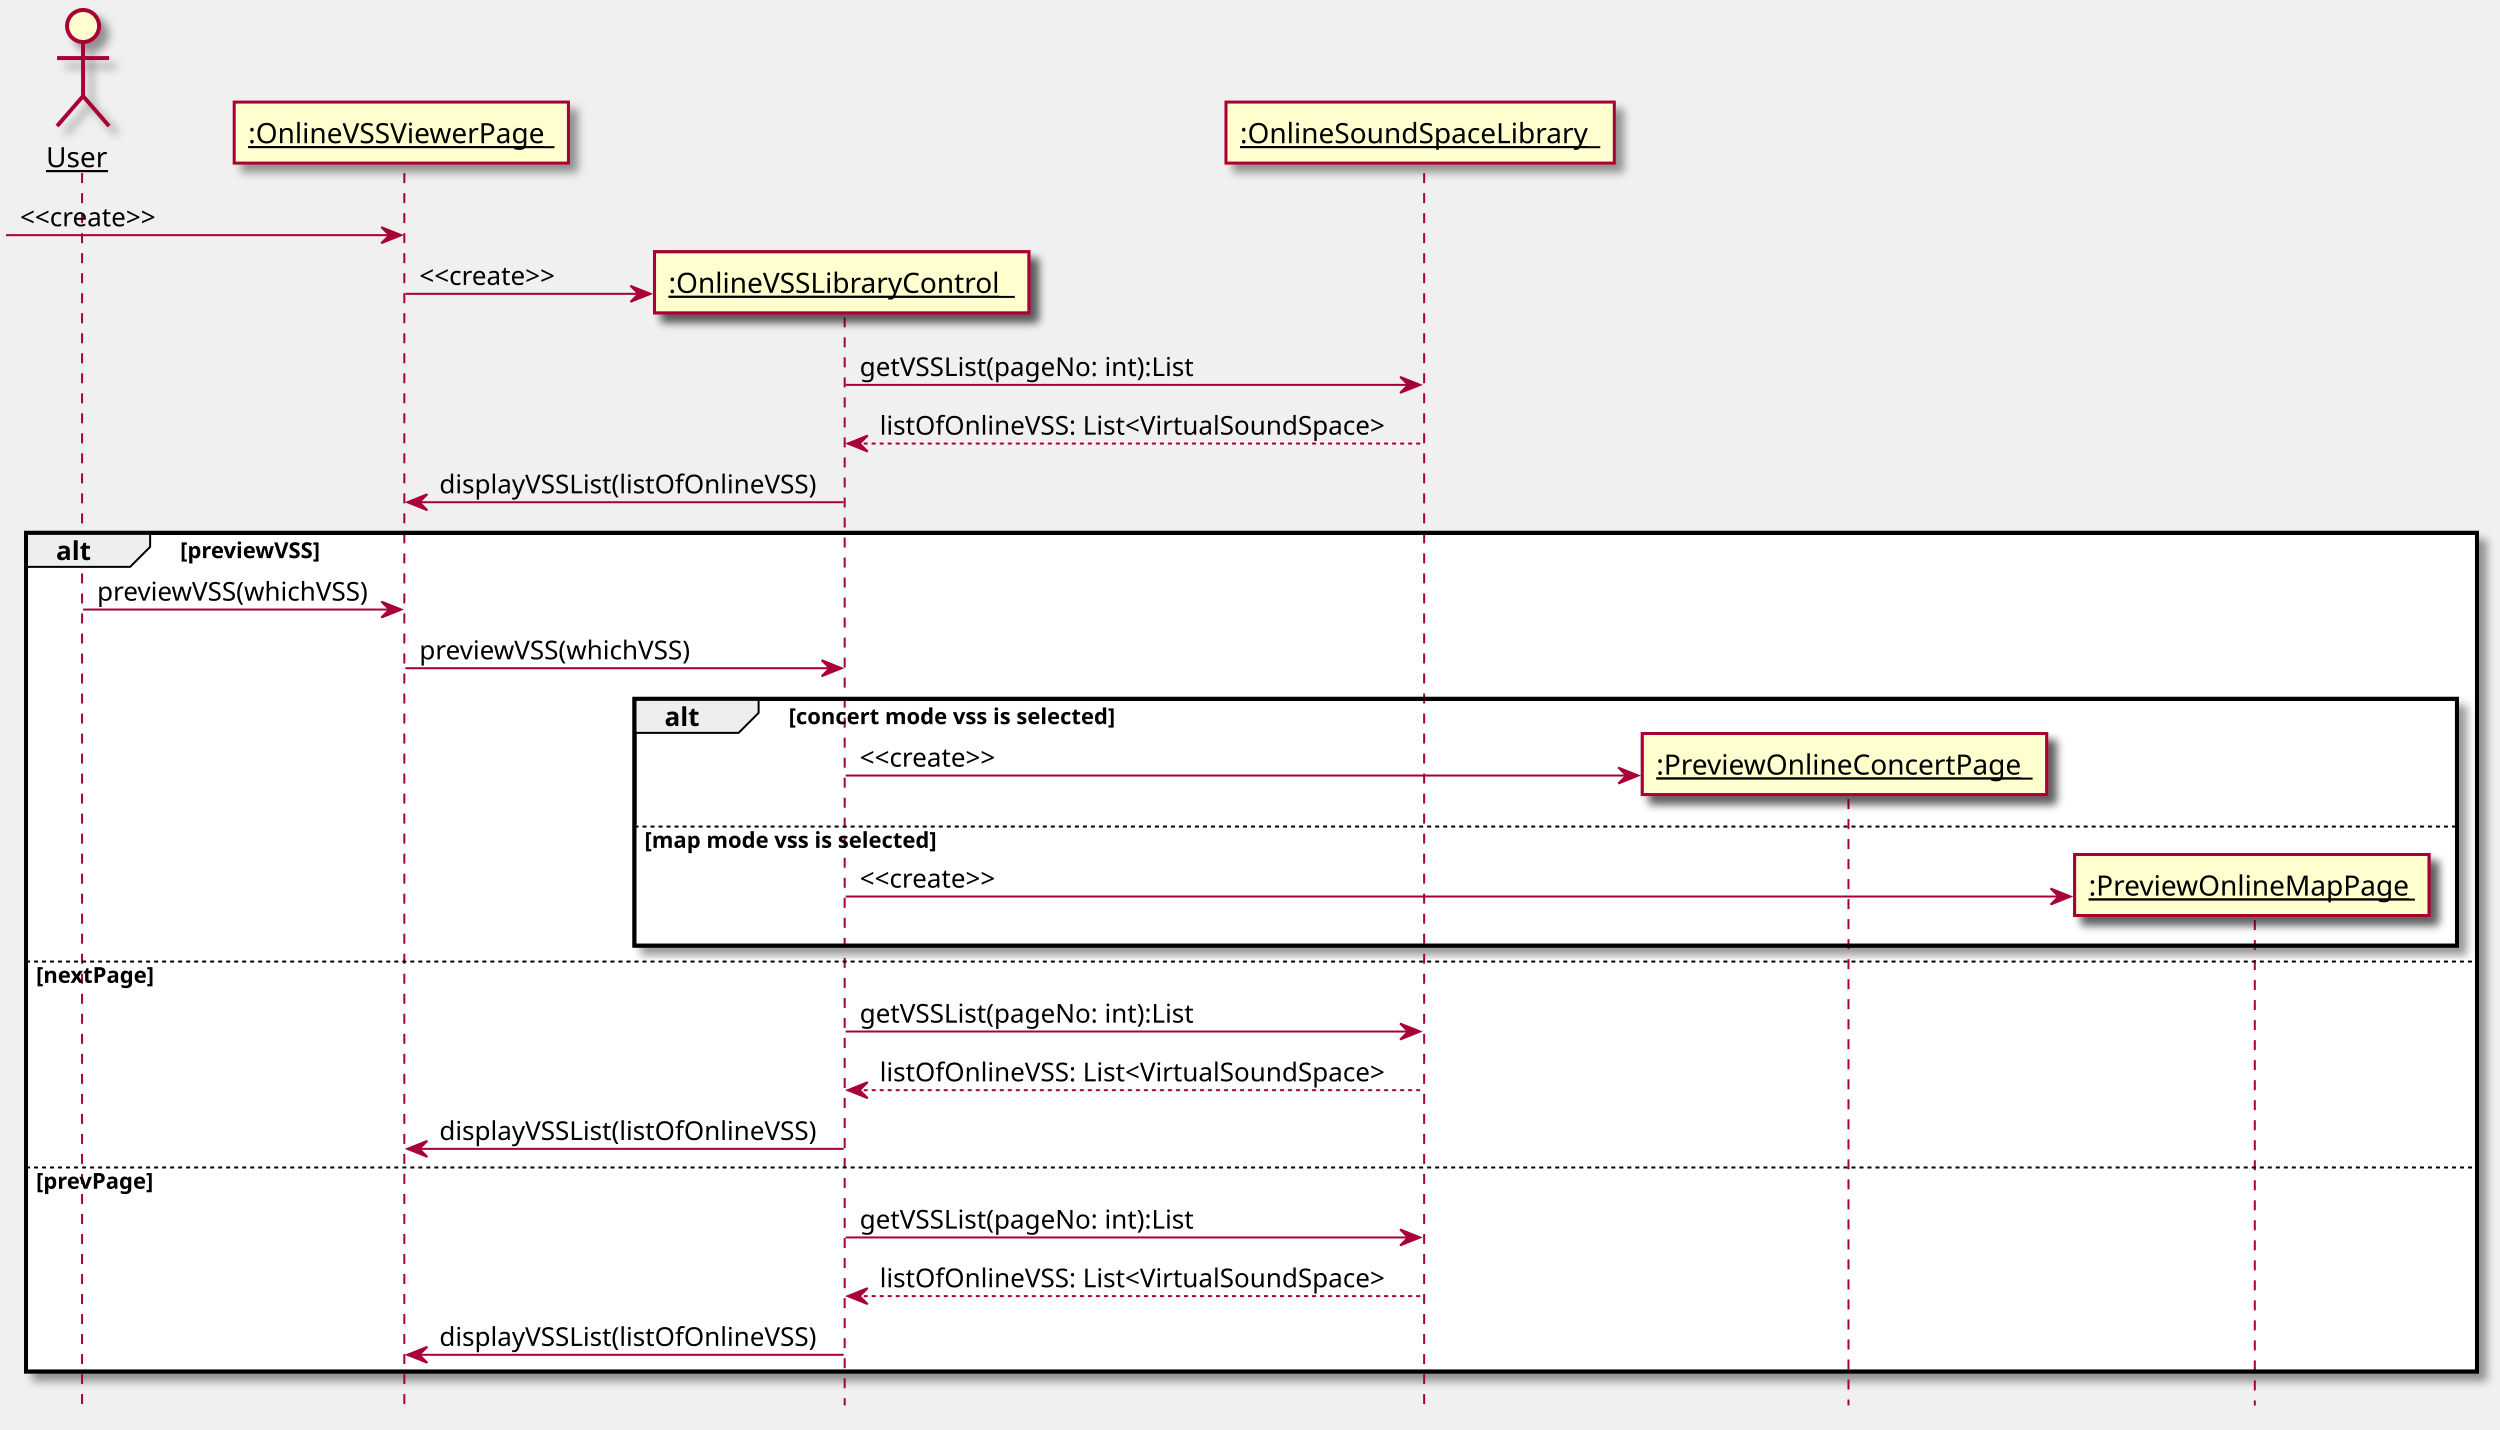
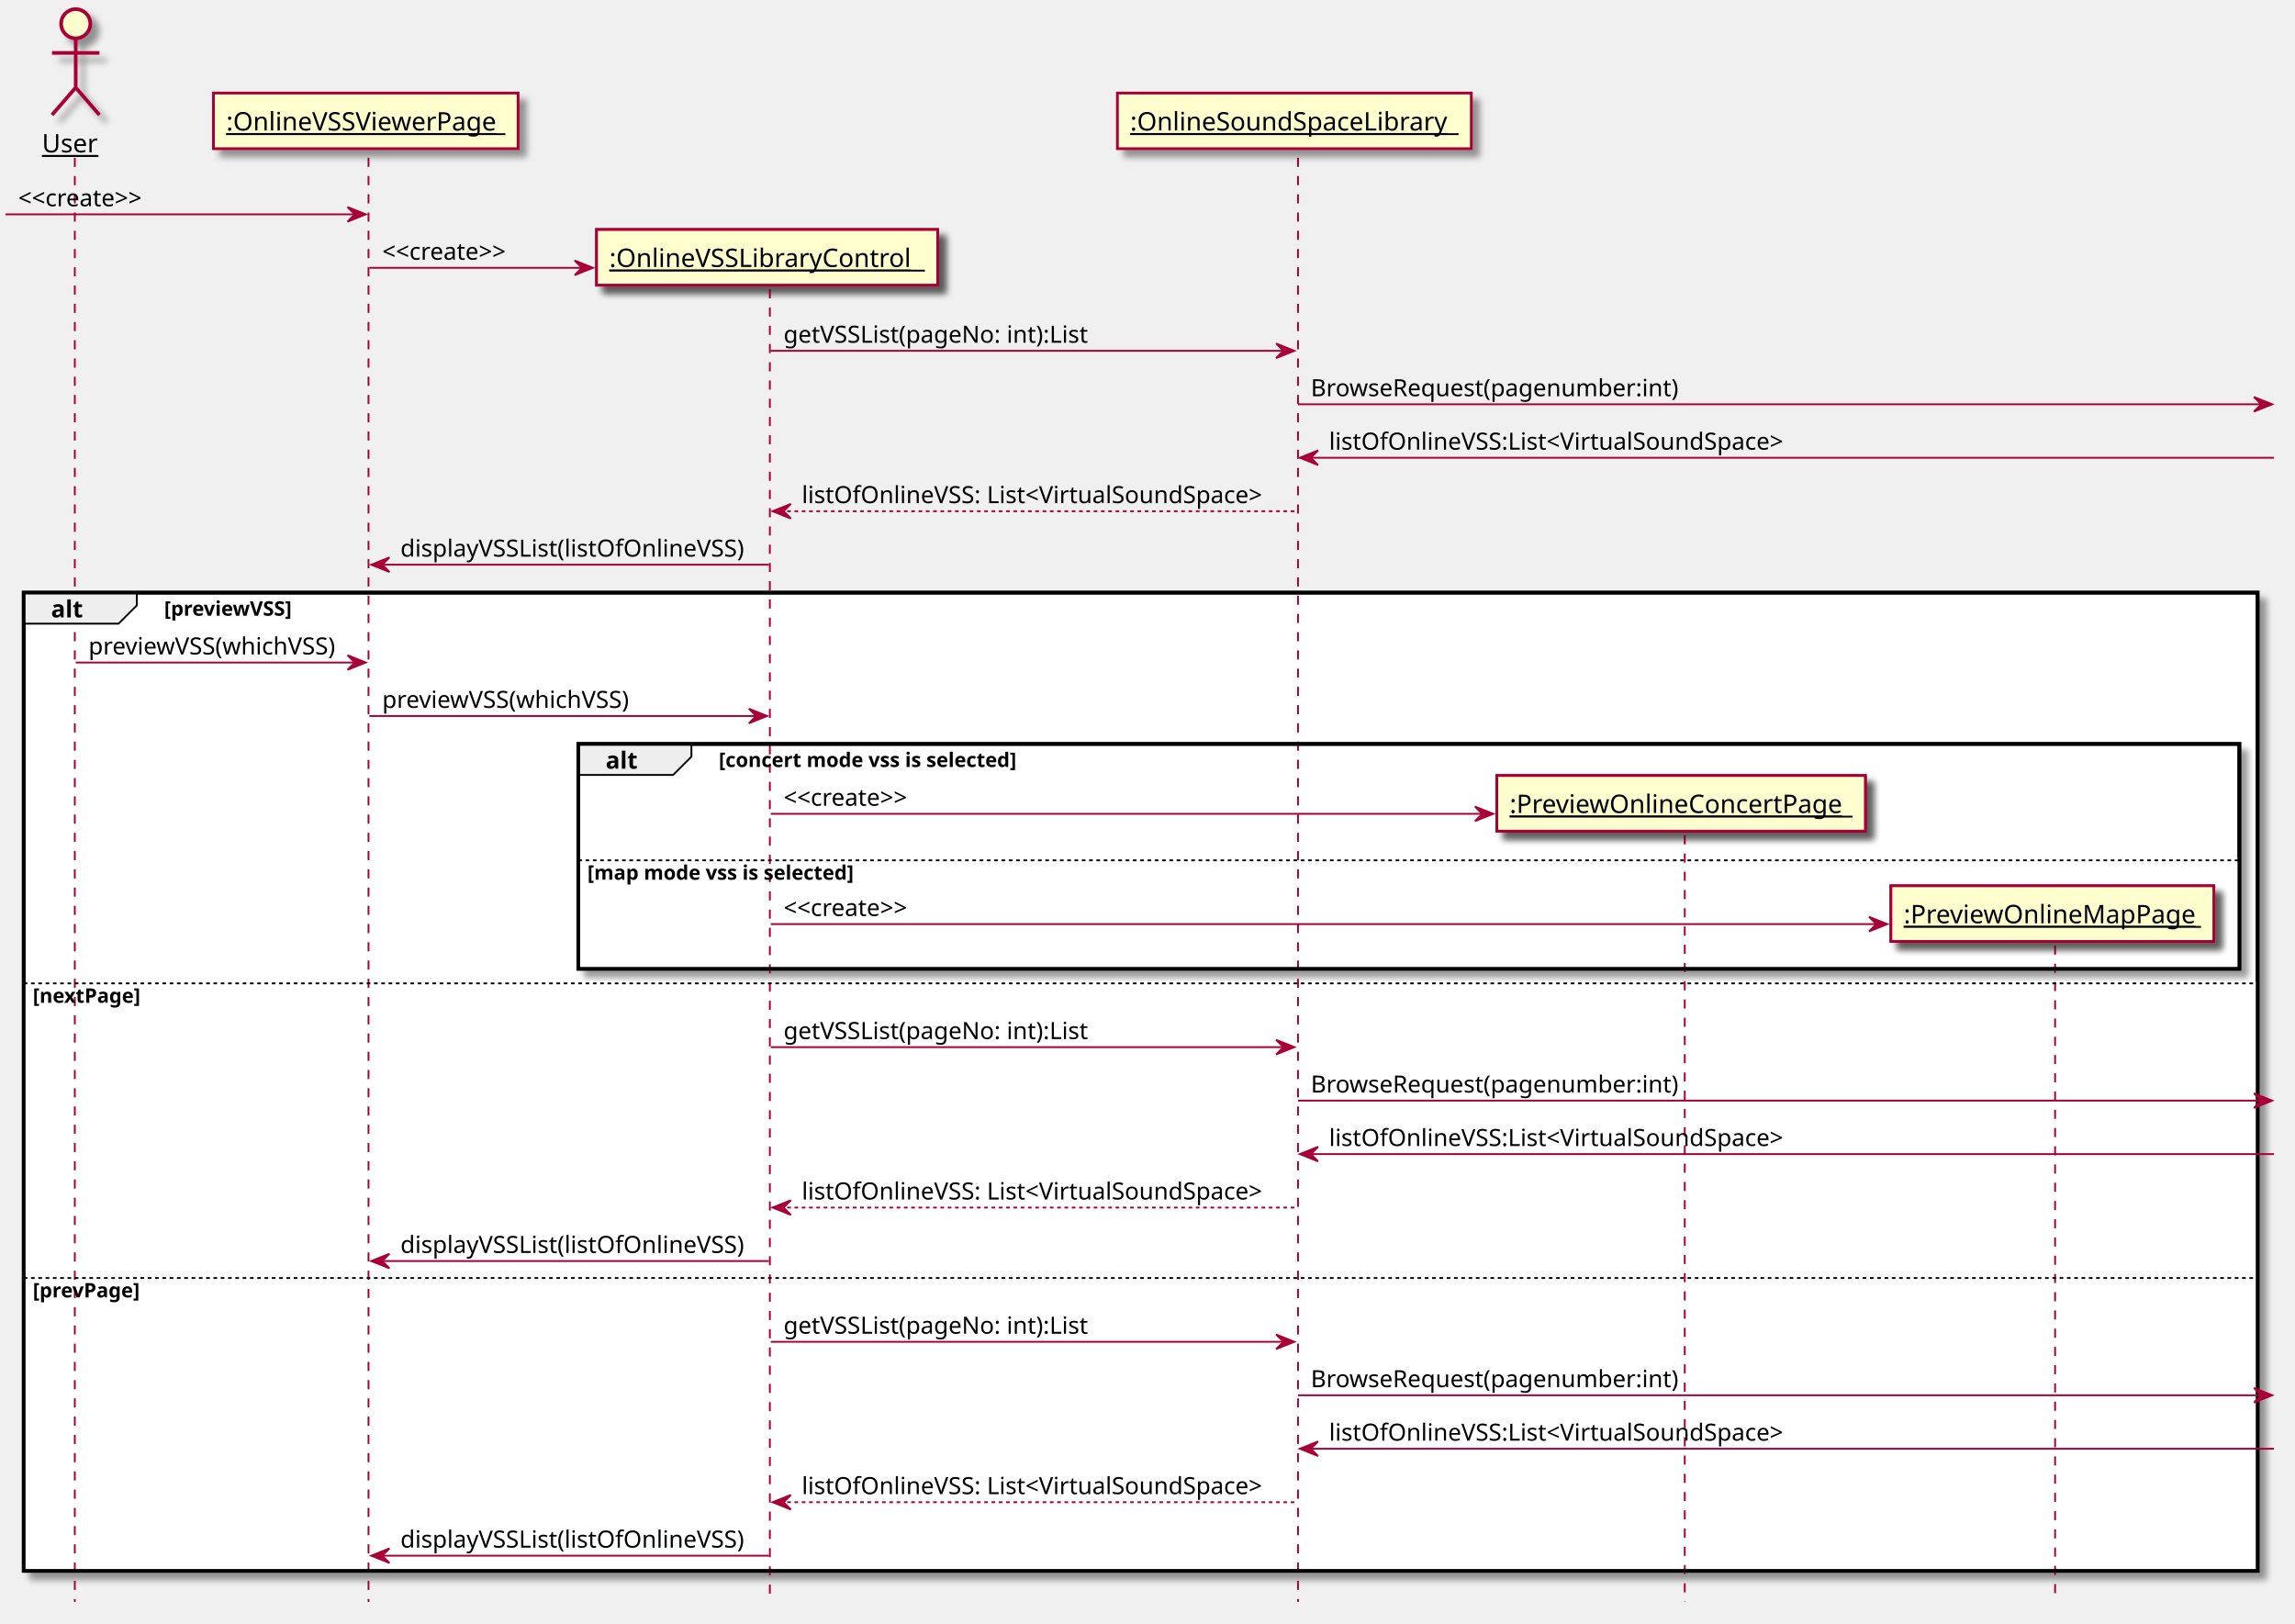
- <svg xmlns="http://www.w3.org/2000/svg" contentScriptType="application/ecmascript" contentStyleType="text/css" height="714px" preserveAspectRatio="none" style="width:1249px;height:714px;" version="1.1" viewBox="0 0 1249 714" width="1249px" zoomAndPan="magnify">
+ <svg xmlns="http://www.w3.org/2000/svg" contentScriptType="application/ecmascript" contentStyleType="text/css" height="890px" preserveAspectRatio="none" style="width:1258px;height:890px;" version="1.1" viewBox="0 0 1258 890" width="1258px" zoomAndPan="magnify">
  <defs>
-     <filter height="300%" id="fq0o5kazn00j7" width="300%" x="-1" y="-1">
+     <filter height="300%" id="fttl54r5t24wu" width="300%" x="-1" y="-1">
      <feGaussianBlur result="blurOut" stdDeviation="2.0" />
      <feColorMatrix in="blurOut" result="blurOut2" type="matrix" values="0 0 0 0 0 0 0 0 0 0 0 0 0 0 0 0 0 0 .4 0" />
      <feOffset dx="4.0" dy="4.0" in="blurOut2" result="blurOut3" />
      <feBlend in="SourceGraphic" in2="blurOut3" mode="normal" />
    </filter>
  </defs>
  <g>
-     <rect fill="#FEFECE" filter="url(#fq0o5kazn00j7)" height="30.488" style="stroke: #A80036; stroke-width: 1.5;" width="187" x="327" y="125.799" />
+     <rect fill="#FEFECE" filter="url(#fttl54r5t24wu)" height="30.488" style="stroke: #A80036; stroke-width: 1.5;" width="187" x="327" y="125.799" />
    <text fill="#000000" font-family="sans-serif" font-size="14" lengthAdjust="spacingAndGlyphs" text-decoration="underline" textLength="173" x="334" y="146.334">:OnlineVSSLibraryControl</text>
    <line style="stroke: #000000; stroke-width: 1.0;" x1="334" x2="507" y1="148.334" y2="148.334" />
-     <rect fill="#FFFFFF" filter="url(#fq0o5kazn00j7)" height="418.947" style="stroke: #000000; stroke-width: 2.0;" width="1224.5" x="13" y="266.219" />
-     <rect fill="#FFFFFF" filter="url(#fq0o5kazn00j7)" height="123.242" style="stroke: #000000; stroke-width: 2.0;" width="910.5" x="317" y="349.15" />
-     <rect fill="#FEFECE" filter="url(#fq0o5kazn00j7)" height="30.488" style="stroke: #A80036; stroke-width: 1.5;" width="202" x="820.5" y="366.461" />
-     <text fill="#000000" font-family="sans-serif" font-size="14" lengthAdjust="spacingAndGlyphs" text-decoration="underline" textLength="188" x="827.5" y="386.996">:PreviewOnlineConcertPage</text>
-     <line style="stroke: #000000; stroke-width: 1.0;" x1="827.5" x2="1015.5" y1="388.996" y2="388.996" />
-     <rect fill="#FFFFFF" height="60.443" style="stroke: none; stroke-width: 1.0;" width="910.5" x="317" y="411.949" />
-     <rect fill="#FEFECE" filter="url(#fq0o5kazn00j7)" height="30.488" style="stroke: #A80036; stroke-width: 1.5;" width="177" x="1036.5" y="426.904" />
-     <text fill="#000000" font-family="sans-serif" font-size="14" lengthAdjust="spacingAndGlyphs" text-decoration="underline" textLength="163" x="1043.5" y="447.44">:PreviewOnlineMapPage</text>
-     <line style="stroke: #000000; stroke-width: 1.0;" x1="1043.5" x2="1206.5" y1="449.44" y2="449.44" />
-     <rect fill="#FFFFFF" height="102.887" style="stroke: none; stroke-width: 1.0;" width="1224.5" x="13" y="479.393" />
-     <rect fill="#FFFFFF" height="102.887" style="stroke: none; stroke-width: 1.0;" width="1224.5" x="13" y="582.279" />
-     <line style="stroke: #A80036; stroke-width: 1.0; stroke-dasharray: 5.0,5.0;" x1="41" x2="41" y1="86.488" y2="702.166" />
-     <line style="stroke: #A80036; stroke-width: 1.0; stroke-dasharray: 5.0,5.0;" x1="202" x2="202" y1="86.488" y2="702.166" />
-     <line style="stroke: #A80036; stroke-width: 1.0; stroke-dasharray: 5.0,5.0;" x1="422" x2="422" y1="158.543" y2="702.166" />
-     <line style="stroke: #A80036; stroke-width: 1.0; stroke-dasharray: 5.0,5.0;" x1="711.5" x2="711.5" y1="86.488" y2="702.166" />
-     <line style="stroke: #A80036; stroke-width: 1.0; stroke-dasharray: 5.0,5.0;" x1="923.5" x2="923.5" y1="399.205" y2="702.166" />
-     <line style="stroke: #A80036; stroke-width: 1.0; stroke-dasharray: 5.0,5.0;" x1="1126.5" x2="1126.5" y1="459.648" y2="702.166" />
+     <rect fill="#FFFFFF" filter="url(#fttl54r5t24wu)" height="536.189" style="stroke: #000000; stroke-width: 2.0;" width="1224.5" x="13" y="324.84" />
+     <rect fill="#FFFFFF" filter="url(#fttl54r5t24wu)" height="123.242" style="stroke: #000000; stroke-width: 2.0;" width="910.5" x="317" y="407.772" />
+     <rect fill="#FEFECE" filter="url(#fttl54r5t24wu)" height="30.488" style="stroke: #A80036; stroke-width: 1.5;" width="202" x="820.5" y="425.082" />
+     <text fill="#000000" font-family="sans-serif" font-size="14" lengthAdjust="spacingAndGlyphs" text-decoration="underline" textLength="188" x="827.5" y="445.617">:PreviewOnlineConcertPage</text>
+     <line style="stroke: #000000; stroke-width: 1.0;" x1="827.5" x2="1015.5" y1="447.617" y2="447.617" />
+     <rect fill="#FFFFFF" height="60.443" style="stroke: none; stroke-width: 1.0;" width="910.5" x="317" y="470.57" />
+     <rect fill="#FEFECE" filter="url(#fttl54r5t24wu)" height="30.488" style="stroke: #A80036; stroke-width: 1.5;" width="177" x="1036.5" y="485.525" />
+     <text fill="#000000" font-family="sans-serif" font-size="14" lengthAdjust="spacingAndGlyphs" text-decoration="underline" textLength="163" x="1043.5" y="506.06">:PreviewOnlineMapPage</text>
+     <line style="stroke: #000000; stroke-width: 1.0;" x1="1043.5" x2="1206.5" y1="508.06" y2="508.06" />
+     <rect fill="#FFFFFF" height="161.508" style="stroke: none; stroke-width: 1.0;" width="1224.5" x="13" y="538.014" />
+     <rect fill="#FFFFFF" height="161.508" style="stroke: none; stroke-width: 1.0;" width="1224.5" x="13" y="699.521" />
+     <line style="stroke: #A80036; stroke-width: 1.0; stroke-dasharray: 5.0,5.0;" x1="41" x2="41" y1="86.488" y2="878.029" />
+     <line style="stroke: #A80036; stroke-width: 1.0; stroke-dasharray: 5.0,5.0;" x1="202" x2="202" y1="86.488" y2="878.029" />
+     <line style="stroke: #A80036; stroke-width: 1.0; stroke-dasharray: 5.0,5.0;" x1="422" x2="422" y1="158.543" y2="878.029" />
+     <line style="stroke: #A80036; stroke-width: 1.0; stroke-dasharray: 5.0,5.0;" x1="711.5" x2="711.5" y1="86.488" y2="878.029" />
+     <line style="stroke: #A80036; stroke-width: 1.0; stroke-dasharray: 5.0,5.0;" x1="923.5" x2="923.5" y1="457.826" y2="878.029" />
+     <line style="stroke: #A80036; stroke-width: 1.0; stroke-dasharray: 5.0,5.0;" x1="1126.5" x2="1126.5" y1="518.269" y2="878.029" />
    <text fill="#000000" font-family="sans-serif" font-size="14" lengthAdjust="spacingAndGlyphs" text-decoration="underline" textLength="31" x="23" y="83.535">User</text>
    <line style="stroke: #000000; stroke-width: 1.0;" x1="23" x2="54" y1="85.535" y2="85.535" />
-     <ellipse cx="41.5" cy="13" fill="#FEFECE" filter="url(#fq0o5kazn00j7)" rx="8" ry="8" style="stroke: #A80036; stroke-width: 2.0;" />
-     <path d="M41.5,21 L41.5,48 M28.5,29 L54.5,29 M41.5,48 L28.5,63 M41.5,48 L54.5,63 " fill="none" filter="url(#fq0o5kazn00j7)" style="stroke: #A80036; stroke-width: 2.0;" />
-     <rect fill="#FEFECE" filter="url(#fq0o5kazn00j7)" height="30.488" style="stroke: #A80036; stroke-width: 1.5;" width="167" x="117" y="51" />
+     <ellipse cx="41.5" cy="13" fill="#FEFECE" filter="url(#fttl54r5t24wu)" rx="8" ry="8" style="stroke: #A80036; stroke-width: 2.0;" />
+     <path d="M41.5,21 L41.5,48 M28.5,29 L54.5,29 M41.5,48 L28.5,63 M41.5,48 L54.5,63 " fill="none" filter="url(#fttl54r5t24wu)" style="stroke: #A80036; stroke-width: 2.0;" />
+     <rect fill="#FEFECE" filter="url(#fttl54r5t24wu)" height="30.488" style="stroke: #A80036; stroke-width: 1.5;" width="167" x="117" y="51" />
    <text fill="#000000" font-family="sans-serif" font-size="14" lengthAdjust="spacingAndGlyphs" text-decoration="underline" textLength="153" x="124" y="71.535">:OnlineVSSViewerPage</text>
    <line style="stroke: #000000; stroke-width: 1.0;" x1="124" x2="277" y1="73.535" y2="73.535" />
-     <rect fill="#FEFECE" filter="url(#fq0o5kazn00j7)" height="30.488" style="stroke: #A80036; stroke-width: 1.5;" width="194" x="612.5" y="51" />
+     <rect fill="#FEFECE" filter="url(#fttl54r5t24wu)" height="30.488" style="stroke: #A80036; stroke-width: 1.5;" width="194" x="612.5" y="51" />
    <text fill="#000000" font-family="sans-serif" font-size="14" lengthAdjust="spacingAndGlyphs" text-decoration="underline" textLength="180" x="619.5" y="71.535">:OnlineSoundSpaceLibrary</text>
    <line style="stroke: #000000; stroke-width: 1.0;" x1="619.5" x2="799.5" y1="73.535" y2="73.535" />
    <polygon fill="#A80036" points="190.5,113.488,200.5,117.488,190.5,121.488,194.5,117.488" style="stroke: #A80036; stroke-width: 1.0;" />
    <line style="stroke: #A80036; stroke-width: 1.0;" x1="3" x2="196.5" y1="117.488" y2="117.488" />
    <text fill="#000000" font-family="sans-serif" font-size="13" lengthAdjust="spacingAndGlyphs" textLength="78" x="10" y="113.057">&lt;&lt;create&gt;&gt;</text>
    <polygon fill="#A80036" points="315,142.799,325,146.799,315,150.799,319,146.799" style="stroke: #A80036; stroke-width: 1.0;" />
    <line style="stroke: #A80036; stroke-width: 1.0;" x1="202.5" x2="321" y1="146.799" y2="146.799" />
    <text fill="#000000" font-family="sans-serif" font-size="13" lengthAdjust="spacingAndGlyphs" textLength="78" x="209.5" y="142.367">&lt;&lt;create&gt;&gt;</text>
-     <rect fill="#FEFECE" filter="url(#fq0o5kazn00j7)" height="30.488" style="stroke: #A80036; stroke-width: 1.5;" width="187" x="327" y="125.799" />
+     <rect fill="#FEFECE" filter="url(#fttl54r5t24wu)" height="30.488" style="stroke: #A80036; stroke-width: 1.5;" width="187" x="327" y="125.799" />
    <text fill="#000000" font-family="sans-serif" font-size="14" lengthAdjust="spacingAndGlyphs" text-decoration="underline" textLength="173" x="334" y="146.334">:OnlineVSSLibraryControl</text>
    <line style="stroke: #000000; stroke-width: 1.0;" x1="334" x2="507" y1="148.334" y2="148.334" />
    <polygon fill="#A80036" points="699.5,188.287,709.5,192.287,699.5,196.287,703.5,192.287" style="stroke: #A80036; stroke-width: 1.0;" />
    <line style="stroke: #A80036; stroke-width: 1.0;" x1="422.5" x2="705.5" y1="192.287" y2="192.287" />
    <text fill="#000000" font-family="sans-serif" font-size="13" lengthAdjust="spacingAndGlyphs" textLength="173" x="429.5" y="187.856">getVSSList(pageNo: int):List</text>
-     <polygon fill="#A80036" points="433.5,217.598,423.5,221.598,433.5,225.598,429.5,221.598" style="stroke: #A80036; stroke-width: 1.0;" />
-     <line style="stroke: #A80036; stroke-width: 1.0; stroke-dasharray: 2.0,2.0;" x1="427.5" x2="710.5" y1="221.598" y2="221.598" />
-     <text fill="#000000" font-family="sans-serif" font-size="13" lengthAdjust="spacingAndGlyphs" textLength="265" x="439.5" y="217.166">listOfOnlineVSS: List&lt;VirtualSoundSpace&gt;</text>
-     <polygon fill="#A80036" points="213.5,246.908,203.5,250.908,213.5,254.908,209.5,250.908" style="stroke: #A80036; stroke-width: 1.0;" />
-     <line style="stroke: #A80036; stroke-width: 1.0;" x1="207.5" x2="421.5" y1="250.908" y2="250.908" />
-     <text fill="#000000" font-family="sans-serif" font-size="13" lengthAdjust="spacingAndGlyphs" textLength="196" x="219.5" y="246.477">displayVSSList(listOfOnlineVSS)</text>
-     <path d="M13,266.219 L75,266.219 L75,273.219 L65,283.219 L13,283.219 L13,266.219 " fill="#EEEEEE" style="stroke: #000000; stroke-width: 1.0;" />
-     <rect fill="none" height="418.947" style="stroke: #000000; stroke-width: 2.0;" width="1224.5" x="13" y="266.219" />
-     <text fill="#000000" font-family="sans-serif" font-size="13" font-weight="bold" lengthAdjust="spacingAndGlyphs" textLength="17" x="28" y="279.787">alt</text>
-     <text fill="#000000" font-family="sans-serif" font-size="11" font-weight="bold" lengthAdjust="spacingAndGlyphs" textLength="72" x="90" y="278.853">[previewVSS]</text>
-     <polygon fill="#A80036" points="190.5,300.529,200.5,304.529,190.5,308.529,194.5,304.529" style="stroke: #A80036; stroke-width: 1.0;" />
-     <line style="stroke: #A80036; stroke-width: 1.0;" x1="41.5" x2="196.5" y1="304.529" y2="304.529" />
-     <text fill="#000000" font-family="sans-serif" font-size="13" lengthAdjust="spacingAndGlyphs" textLength="137" x="48.5" y="300.098">previewVSS(whichVSS)</text>
-     <polygon fill="#A80036" points="410.5,329.84,420.5,333.84,410.5,337.84,414.5,333.84" style="stroke: #A80036; stroke-width: 1.0;" />
-     <line style="stroke: #A80036; stroke-width: 1.0;" x1="202.5" x2="416.5" y1="333.84" y2="333.84" />
-     <text fill="#000000" font-family="sans-serif" font-size="13" lengthAdjust="spacingAndGlyphs" textLength="137" x="209.5" y="329.408">previewVSS(whichVSS)</text>
-     <path d="M317,349.15 L379,349.15 L379,356.15 L369,366.15 L317,366.15 L317,349.15 " fill="#EEEEEE" style="stroke: #000000; stroke-width: 1.0;" />
-     <rect fill="none" height="123.242" style="stroke: #000000; stroke-width: 2.0;" width="910.5" x="317" y="349.15" />
-     <text fill="#000000" font-family="sans-serif" font-size="13" font-weight="bold" lengthAdjust="spacingAndGlyphs" textLength="17" x="332" y="362.719">alt</text>
-     <text fill="#000000" font-family="sans-serif" font-size="11" font-weight="bold" lengthAdjust="spacingAndGlyphs" textLength="170" x="394" y="361.785">[concert mode vss is selected]</text>
-     <polygon fill="#A80036" points="808.5,383.461,818.5,387.461,808.5,391.461,812.5,387.461" style="stroke: #A80036; stroke-width: 1.0;" />
-     <line style="stroke: #A80036; stroke-width: 1.0;" x1="422.5" x2="814.5" y1="387.461" y2="387.461" />
-     <text fill="#000000" font-family="sans-serif" font-size="13" lengthAdjust="spacingAndGlyphs" textLength="78" x="429.5" y="383.029">&lt;&lt;create&gt;&gt;</text>
-     <rect fill="#FEFECE" filter="url(#fq0o5kazn00j7)" height="30.488" style="stroke: #A80036; stroke-width: 1.5;" width="202" x="820.5" y="366.461" />
-     <text fill="#000000" font-family="sans-serif" font-size="14" lengthAdjust="spacingAndGlyphs" text-decoration="underline" textLength="188" x="827.5" y="386.996">:PreviewOnlineConcertPage</text>
-     <line style="stroke: #000000; stroke-width: 1.0;" x1="827.5" x2="1015.5" y1="388.996" y2="388.996" />
-     <line style="stroke: #000000; stroke-width: 1.0; stroke-dasharray: 2.0,2.0;" x1="317" x2="1227.5" y1="412.949" y2="412.949" />
-     <text fill="#000000" font-family="sans-serif" font-size="11" font-weight="bold" lengthAdjust="spacingAndGlyphs" textLength="153" x="322" y="423.584">[map mode vss is selected]</text>
-     <polygon fill="#A80036" points="1024.5,443.904,1034.5,447.904,1024.5,451.904,1028.5,447.904" style="stroke: #A80036; stroke-width: 1.0;" />
-     <line style="stroke: #A80036; stroke-width: 1.0;" x1="422.5" x2="1030.5" y1="447.904" y2="447.904" />
-     <text fill="#000000" font-family="sans-serif" font-size="13" lengthAdjust="spacingAndGlyphs" textLength="78" x="429.5" y="443.473">&lt;&lt;create&gt;&gt;</text>
-     <rect fill="#FEFECE" filter="url(#fq0o5kazn00j7)" height="30.488" style="stroke: #A80036; stroke-width: 1.5;" width="177" x="1036.5" y="426.904" />
-     <text fill="#000000" font-family="sans-serif" font-size="14" lengthAdjust="spacingAndGlyphs" text-decoration="underline" textLength="163" x="1043.5" y="447.44">:PreviewOnlineMapPage</text>
-     <line style="stroke: #000000; stroke-width: 1.0;" x1="1043.5" x2="1206.5" y1="449.44" y2="449.44" />
-     <line style="stroke: #000000; stroke-width: 1.0; stroke-dasharray: 2.0,2.0;" x1="13" x2="1237.5" y1="480.393" y2="480.393" />
-     <text fill="#000000" font-family="sans-serif" font-size="11" font-weight="bold" lengthAdjust="spacingAndGlyphs" textLength="57" x="18" y="491.027">[nextPage]</text>
-     <polygon fill="#A80036" points="699.5,511.348,709.5,515.348,699.5,519.348,703.5,515.348" style="stroke: #A80036; stroke-width: 1.0;" />
-     <line style="stroke: #A80036; stroke-width: 1.0;" x1="422.5" x2="705.5" y1="515.348" y2="515.348" />
-     <text fill="#000000" font-family="sans-serif" font-size="13" lengthAdjust="spacingAndGlyphs" textLength="173" x="429.5" y="510.916">getVSSList(pageNo: int):List</text>
-     <polygon fill="#A80036" points="433.5,540.658,423.5,544.658,433.5,548.658,429.5,544.658" style="stroke: #A80036; stroke-width: 1.0;" />
-     <line style="stroke: #A80036; stroke-width: 1.0; stroke-dasharray: 2.0,2.0;" x1="427.5" x2="710.5" y1="544.658" y2="544.658" />
-     <text fill="#000000" font-family="sans-serif" font-size="13" lengthAdjust="spacingAndGlyphs" textLength="265" x="439.5" y="540.227">listOfOnlineVSS: List&lt;VirtualSoundSpace&gt;</text>
-     <polygon fill="#A80036" points="213.5,569.969,203.5,573.969,213.5,577.969,209.5,573.969" style="stroke: #A80036; stroke-width: 1.0;" />
-     <line style="stroke: #A80036; stroke-width: 1.0;" x1="207.5" x2="421.5" y1="573.969" y2="573.969" />
-     <text fill="#000000" font-family="sans-serif" font-size="13" lengthAdjust="spacingAndGlyphs" textLength="196" x="219.5" y="569.537">displayVSSList(listOfOnlineVSS)</text>
-     <line style="stroke: #000000; stroke-width: 1.0; stroke-dasharray: 2.0,2.0;" x1="13" x2="1237.5" y1="583.279" y2="583.279" />
-     <text fill="#000000" font-family="sans-serif" font-size="11" font-weight="bold" lengthAdjust="spacingAndGlyphs" textLength="59" x="18" y="593.914">[prevPage]</text>
-     <polygon fill="#A80036" points="699.5,614.234,709.5,618.234,699.5,622.234,703.5,618.234" style="stroke: #A80036; stroke-width: 1.0;" />
-     <line style="stroke: #A80036; stroke-width: 1.0;" x1="422.5" x2="705.5" y1="618.234" y2="618.234" />
-     <text fill="#000000" font-family="sans-serif" font-size="13" lengthAdjust="spacingAndGlyphs" textLength="173" x="429.5" y="613.803">getVSSList(pageNo: int):List</text>
-     <polygon fill="#A80036" points="433.5,643.545,423.5,647.545,433.5,651.545,429.5,647.545" style="stroke: #A80036; stroke-width: 1.0;" />
-     <line style="stroke: #A80036; stroke-width: 1.0; stroke-dasharray: 2.0,2.0;" x1="427.5" x2="710.5" y1="647.545" y2="647.545" />
-     <text fill="#000000" font-family="sans-serif" font-size="13" lengthAdjust="spacingAndGlyphs" textLength="265" x="439.5" y="643.113">listOfOnlineVSS: List&lt;VirtualSoundSpace&gt;</text>
-     <polygon fill="#A80036" points="213.5,672.856,203.5,676.856,213.5,680.856,209.5,676.856" style="stroke: #A80036; stroke-width: 1.0;" />
-     <line style="stroke: #A80036; stroke-width: 1.0;" x1="207.5" x2="421.5" y1="676.856" y2="676.856" />
-     <text fill="#000000" font-family="sans-serif" font-size="13" lengthAdjust="spacingAndGlyphs" textLength="196" x="219.5" y="672.424">displayVSSList(listOfOnlineVSS)</text>
+     <polygon fill="#A80036" points="1235.5,217.598,1245.5,221.598,1235.5,225.598,1239.5,221.598" style="stroke: #A80036; stroke-width: 1.0;" />
+     <line style="stroke: #A80036; stroke-width: 1.0;" x1="711.5" x2="1241.5" y1="221.598" y2="221.598" />
+     <text fill="#000000" font-family="sans-serif" font-size="13" lengthAdjust="spacingAndGlyphs" textLength="201" x="718.5" y="217.166">BrowseRequest(pagenumber:int)</text>
+     <polygon fill="#A80036" points="722.5,246.908,712.5,250.908,722.5,254.908,718.5,250.908" style="stroke: #A80036; stroke-width: 1.0;" />
+     <line style="stroke: #A80036; stroke-width: 1.0;" x1="716.5" x2="1246.5" y1="250.908" y2="250.908" />
+     <text fill="#000000" font-family="sans-serif" font-size="13" lengthAdjust="spacingAndGlyphs" textLength="261" x="728.5" y="246.477">listOfOnlineVSS:List&lt;VirtualSoundSpace&gt;</text>
+     <polygon fill="#A80036" points="433.5,276.219,423.5,280.219,433.5,284.219,429.5,280.219" style="stroke: #A80036; stroke-width: 1.0;" />
+     <line style="stroke: #A80036; stroke-width: 1.0; stroke-dasharray: 2.0,2.0;" x1="427.5" x2="710.5" y1="280.219" y2="280.219" />
+     <text fill="#000000" font-family="sans-serif" font-size="13" lengthAdjust="spacingAndGlyphs" textLength="265" x="439.5" y="275.787">listOfOnlineVSS: List&lt;VirtualSoundSpace&gt;</text>
+     <polygon fill="#A80036" points="213.5,305.529,203.5,309.529,213.5,313.529,209.5,309.529" style="stroke: #A80036; stroke-width: 1.0;" />
+     <line style="stroke: #A80036; stroke-width: 1.0;" x1="207.5" x2="421.5" y1="309.529" y2="309.529" />
+     <text fill="#000000" font-family="sans-serif" font-size="13" lengthAdjust="spacingAndGlyphs" textLength="196" x="219.5" y="305.098">displayVSSList(listOfOnlineVSS)</text>
+     <path d="M13,324.84 L75,324.84 L75,331.84 L65,341.84 L13,341.84 L13,324.84 " fill="#EEEEEE" style="stroke: #000000; stroke-width: 1.0;" />
+     <rect fill="none" height="536.189" style="stroke: #000000; stroke-width: 2.0;" width="1224.5" x="13" y="324.84" />
+     <text fill="#000000" font-family="sans-serif" font-size="13" font-weight="bold" lengthAdjust="spacingAndGlyphs" textLength="17" x="28" y="338.408">alt</text>
+     <text fill="#000000" font-family="sans-serif" font-size="11" font-weight="bold" lengthAdjust="spacingAndGlyphs" textLength="72" x="90" y="337.475">[previewVSS]</text>
+     <polygon fill="#A80036" points="190.5,359.15,200.5,363.15,190.5,367.15,194.5,363.15" style="stroke: #A80036; stroke-width: 1.0;" />
+     <line style="stroke: #A80036; stroke-width: 1.0;" x1="41.5" x2="196.5" y1="363.15" y2="363.15" />
+     <text fill="#000000" font-family="sans-serif" font-size="13" lengthAdjust="spacingAndGlyphs" textLength="137" x="48.5" y="358.719">previewVSS(whichVSS)</text>
+     <polygon fill="#A80036" points="410.5,388.461,420.5,392.461,410.5,396.461,414.5,392.461" style="stroke: #A80036; stroke-width: 1.0;" />
+     <line style="stroke: #A80036; stroke-width: 1.0;" x1="202.5" x2="416.5" y1="392.461" y2="392.461" />
+     <text fill="#000000" font-family="sans-serif" font-size="13" lengthAdjust="spacingAndGlyphs" textLength="137" x="209.5" y="388.029">previewVSS(whichVSS)</text>
+     <path d="M317,407.772 L379,407.772 L379,414.772 L369,424.772 L317,424.772 L317,407.772 " fill="#EEEEEE" style="stroke: #000000; stroke-width: 1.0;" />
+     <rect fill="none" height="123.242" style="stroke: #000000; stroke-width: 2.0;" width="910.5" x="317" y="407.772" />
+     <text fill="#000000" font-family="sans-serif" font-size="13" font-weight="bold" lengthAdjust="spacingAndGlyphs" textLength="17" x="332" y="421.34">alt</text>
+     <text fill="#000000" font-family="sans-serif" font-size="11" font-weight="bold" lengthAdjust="spacingAndGlyphs" textLength="170" x="394" y="420.406">[concert mode vss is selected]</text>
+     <polygon fill="#A80036" points="808.5,442.082,818.5,446.082,808.5,450.082,812.5,446.082" style="stroke: #A80036; stroke-width: 1.0;" />
+     <line style="stroke: #A80036; stroke-width: 1.0;" x1="422.5" x2="814.5" y1="446.082" y2="446.082" />
+     <text fill="#000000" font-family="sans-serif" font-size="13" lengthAdjust="spacingAndGlyphs" textLength="78" x="429.5" y="441.65">&lt;&lt;create&gt;&gt;</text>
+     <rect fill="#FEFECE" filter="url(#fttl54r5t24wu)" height="30.488" style="stroke: #A80036; stroke-width: 1.5;" width="202" x="820.5" y="425.082" />
+     <text fill="#000000" font-family="sans-serif" font-size="14" lengthAdjust="spacingAndGlyphs" text-decoration="underline" textLength="188" x="827.5" y="445.617">:PreviewOnlineConcertPage</text>
+     <line style="stroke: #000000; stroke-width: 1.0;" x1="827.5" x2="1015.5" y1="447.617" y2="447.617" />
+     <line style="stroke: #000000; stroke-width: 1.0; stroke-dasharray: 2.0,2.0;" x1="317" x2="1227.5" y1="471.57" y2="471.57" />
+     <text fill="#000000" font-family="sans-serif" font-size="11" font-weight="bold" lengthAdjust="spacingAndGlyphs" textLength="153" x="322" y="482.205">[map mode vss is selected]</text>
+     <polygon fill="#A80036" points="1024.5,502.525,1034.5,506.525,1024.5,510.525,1028.5,506.525" style="stroke: #A80036; stroke-width: 1.0;" />
+     <line style="stroke: #A80036; stroke-width: 1.0;" x1="422.5" x2="1030.5" y1="506.525" y2="506.525" />
+     <text fill="#000000" font-family="sans-serif" font-size="13" lengthAdjust="spacingAndGlyphs" textLength="78" x="429.5" y="502.094">&lt;&lt;create&gt;&gt;</text>
+     <rect fill="#FEFECE" filter="url(#fttl54r5t24wu)" height="30.488" style="stroke: #A80036; stroke-width: 1.5;" width="177" x="1036.5" y="485.525" />
+     <text fill="#000000" font-family="sans-serif" font-size="14" lengthAdjust="spacingAndGlyphs" text-decoration="underline" textLength="163" x="1043.5" y="506.06">:PreviewOnlineMapPage</text>
+     <line style="stroke: #000000; stroke-width: 1.0;" x1="1043.5" x2="1206.5" y1="508.06" y2="508.06" />
+     <line style="stroke: #000000; stroke-width: 1.0; stroke-dasharray: 2.0,2.0;" x1="13" x2="1237.5" y1="539.014" y2="539.014" />
+     <text fill="#000000" font-family="sans-serif" font-size="11" font-weight="bold" lengthAdjust="spacingAndGlyphs" textLength="57" x="18" y="549.648">[nextPage]</text>
+     <polygon fill="#A80036" points="699.5,569.969,709.5,573.969,699.5,577.969,703.5,573.969" style="stroke: #A80036; stroke-width: 1.0;" />
+     <line style="stroke: #A80036; stroke-width: 1.0;" x1="422.5" x2="705.5" y1="573.969" y2="573.969" />
+     <text fill="#000000" font-family="sans-serif" font-size="13" lengthAdjust="spacingAndGlyphs" textLength="173" x="429.5" y="569.537">getVSSList(pageNo: int):List</text>
+     <polygon fill="#A80036" points="1235.5,599.279,1245.5,603.279,1235.5,607.279,1239.5,603.279" style="stroke: #A80036; stroke-width: 1.0;" />
+     <line style="stroke: #A80036; stroke-width: 1.0;" x1="711.5" x2="1241.5" y1="603.279" y2="603.279" />
+     <text fill="#000000" font-family="sans-serif" font-size="13" lengthAdjust="spacingAndGlyphs" textLength="201" x="718.5" y="598.848">BrowseRequest(pagenumber:int)</text>
+     <polygon fill="#A80036" points="722.5,628.59,712.5,632.59,722.5,636.59,718.5,632.59" style="stroke: #A80036; stroke-width: 1.0;" />
+     <line style="stroke: #A80036; stroke-width: 1.0;" x1="716.5" x2="1246.5" y1="632.59" y2="632.59" />
+     <text fill="#000000" font-family="sans-serif" font-size="13" lengthAdjust="spacingAndGlyphs" textLength="261" x="728.5" y="628.158">listOfOnlineVSS:List&lt;VirtualSoundSpace&gt;</text>
+     <polygon fill="#A80036" points="433.5,657.9,423.5,661.9,433.5,665.9,429.5,661.9" style="stroke: #A80036; stroke-width: 1.0;" />
+     <line style="stroke: #A80036; stroke-width: 1.0; stroke-dasharray: 2.0,2.0;" x1="427.5" x2="710.5" y1="661.9" y2="661.9" />
+     <text fill="#000000" font-family="sans-serif" font-size="13" lengthAdjust="spacingAndGlyphs" textLength="265" x="439.5" y="657.469">listOfOnlineVSS: List&lt;VirtualSoundSpace&gt;</text>
+     <polygon fill="#A80036" points="213.5,687.211,203.5,691.211,213.5,695.211,209.5,691.211" style="stroke: #A80036; stroke-width: 1.0;" />
+     <line style="stroke: #A80036; stroke-width: 1.0;" x1="207.5" x2="421.5" y1="691.211" y2="691.211" />
+     <text fill="#000000" font-family="sans-serif" font-size="13" lengthAdjust="spacingAndGlyphs" textLength="196" x="219.5" y="686.779">displayVSSList(listOfOnlineVSS)</text>
+     <line style="stroke: #000000; stroke-width: 1.0; stroke-dasharray: 2.0,2.0;" x1="13" x2="1237.5" y1="700.521" y2="700.521" />
+     <text fill="#000000" font-family="sans-serif" font-size="11" font-weight="bold" lengthAdjust="spacingAndGlyphs" textLength="59" x="18" y="711.156">[prevPage]</text>
+     <polygon fill="#A80036" points="699.5,731.477,709.5,735.477,699.5,739.477,703.5,735.477" style="stroke: #A80036; stroke-width: 1.0;" />
+     <line style="stroke: #A80036; stroke-width: 1.0;" x1="422.5" x2="705.5" y1="735.477" y2="735.477" />
+     <text fill="#000000" font-family="sans-serif" font-size="13" lengthAdjust="spacingAndGlyphs" textLength="173" x="429.5" y="731.045">getVSSList(pageNo: int):List</text>
+     <polygon fill="#A80036" points="1235.5,760.787,1245.5,764.787,1235.5,768.787,1239.5,764.787" style="stroke: #A80036; stroke-width: 1.0;" />
+     <line style="stroke: #A80036; stroke-width: 1.0;" x1="711.5" x2="1241.5" y1="764.787" y2="764.787" />
+     <text fill="#000000" font-family="sans-serif" font-size="13" lengthAdjust="spacingAndGlyphs" textLength="201" x="718.5" y="760.356">BrowseRequest(pagenumber:int)</text>
+     <polygon fill="#A80036" points="722.5,790.098,712.5,794.098,722.5,798.098,718.5,794.098" style="stroke: #A80036; stroke-width: 1.0;" />
+     <line style="stroke: #A80036; stroke-width: 1.0;" x1="716.5" x2="1246.5" y1="794.098" y2="794.098" />
+     <text fill="#000000" font-family="sans-serif" font-size="13" lengthAdjust="spacingAndGlyphs" textLength="261" x="728.5" y="789.666">listOfOnlineVSS:List&lt;VirtualSoundSpace&gt;</text>
+     <polygon fill="#A80036" points="433.5,819.408,423.5,823.408,433.5,827.408,429.5,823.408" style="stroke: #A80036; stroke-width: 1.0;" />
+     <line style="stroke: #A80036; stroke-width: 1.0; stroke-dasharray: 2.0,2.0;" x1="427.5" x2="710.5" y1="823.408" y2="823.408" />
+     <text fill="#000000" font-family="sans-serif" font-size="13" lengthAdjust="spacingAndGlyphs" textLength="265" x="439.5" y="818.977">listOfOnlineVSS: List&lt;VirtualSoundSpace&gt;</text>
+     <polygon fill="#A80036" points="213.5,848.719,203.5,852.719,213.5,856.719,209.5,852.719" style="stroke: #A80036; stroke-width: 1.0;" />
+     <line style="stroke: #A80036; stroke-width: 1.0;" x1="207.5" x2="421.5" y1="852.719" y2="852.719" />
+     <text fill="#000000" font-family="sans-serif" font-size="13" lengthAdjust="spacingAndGlyphs" textLength="196" x="219.5" y="848.287">displayVSSList(listOfOnlineVSS)</text>
  </g>
</svg>
